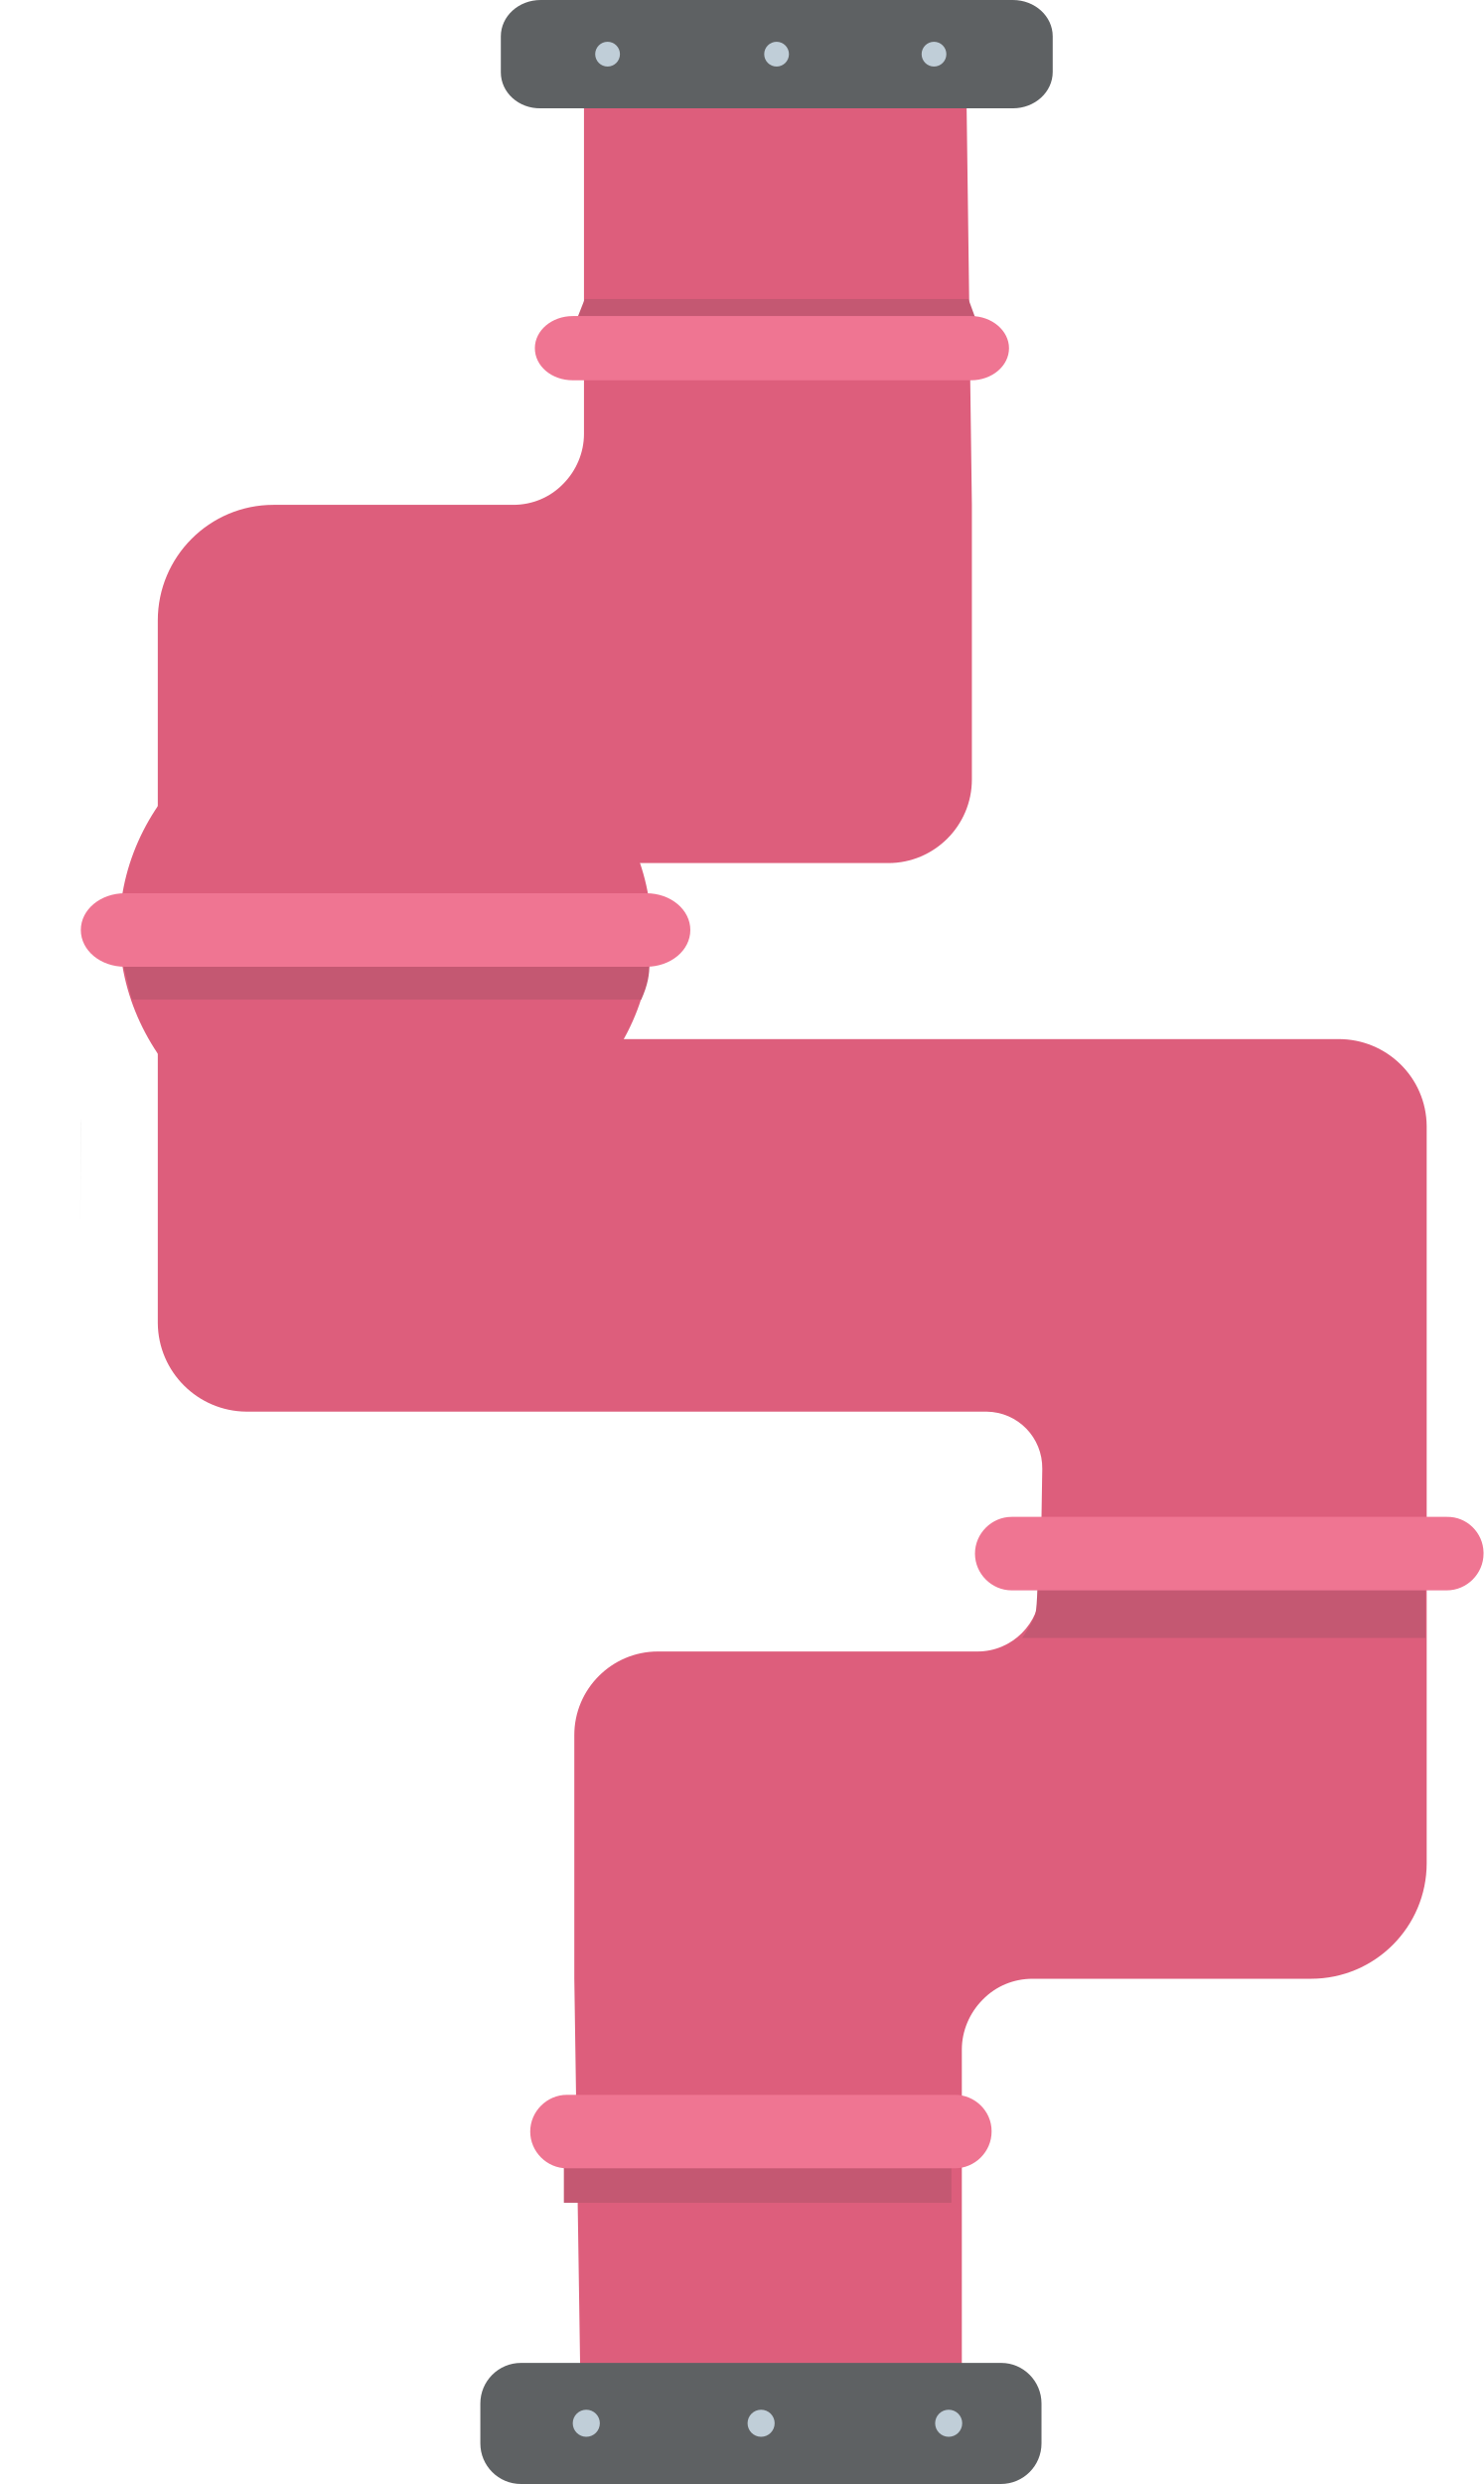
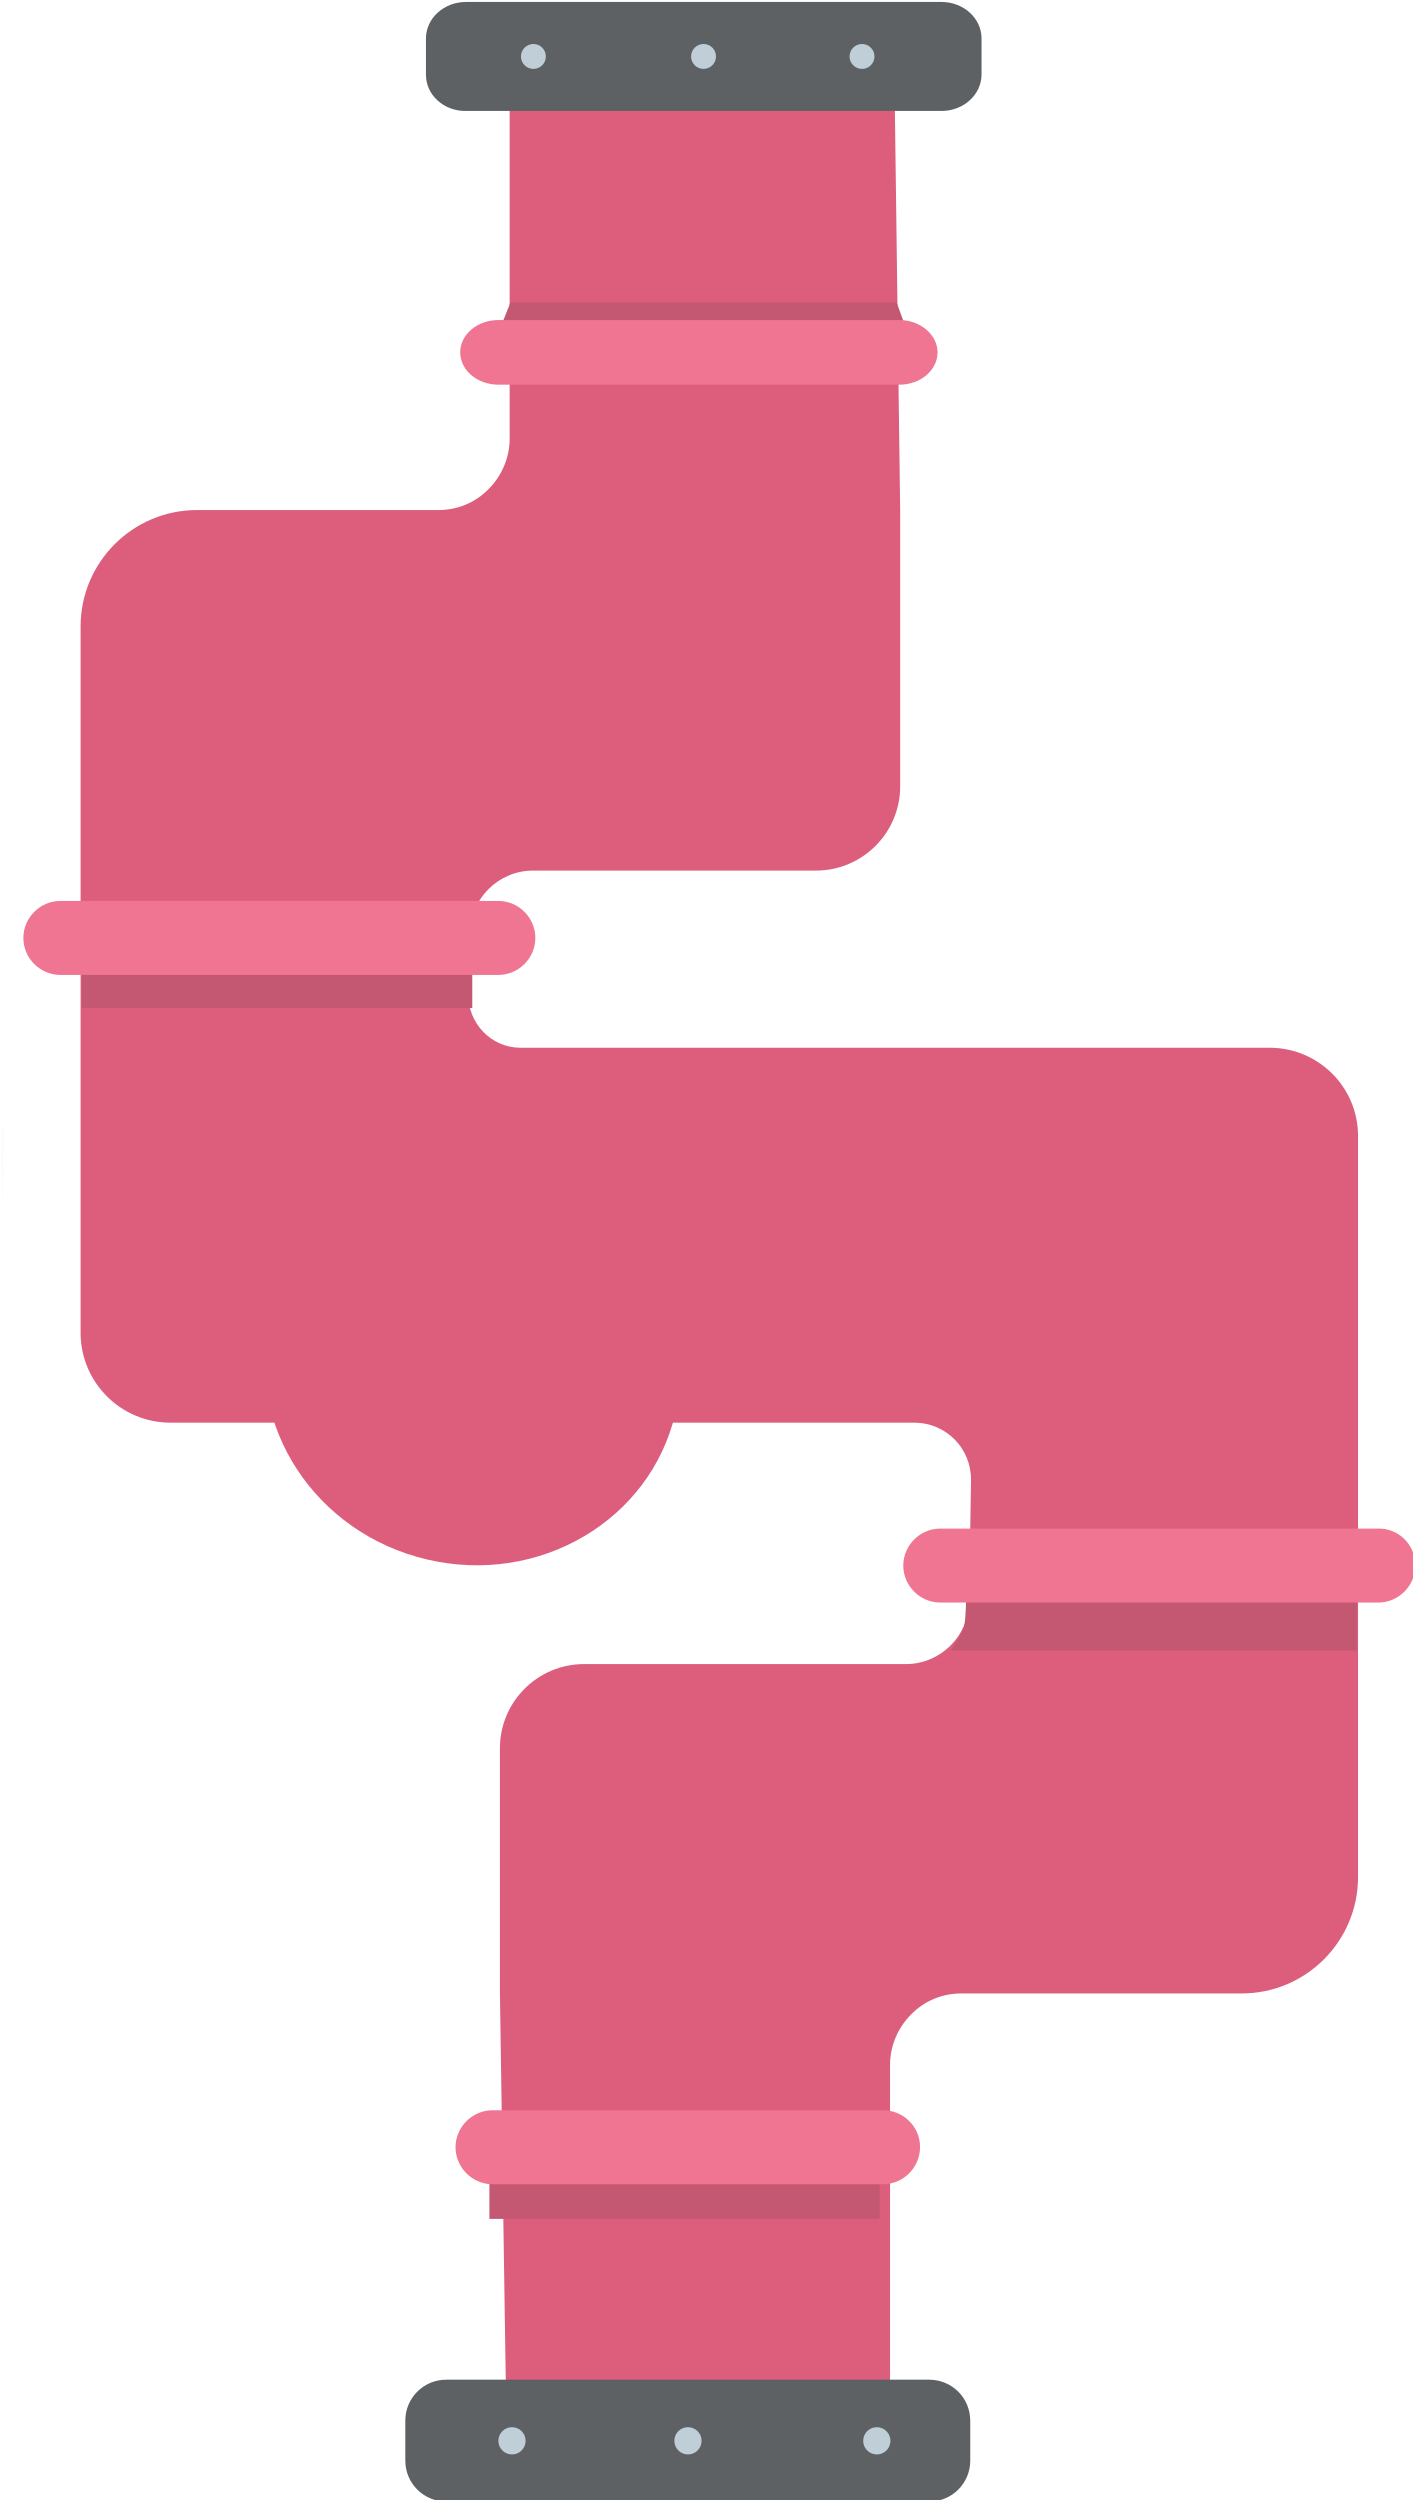
- <svg xmlns="http://www.w3.org/2000/svg" version="1.1" id="Layer_1" x="0px" y="0px" viewBox="0 0 383.6 642.1" style="enable-background:new 0 0 383.6 642.1;" xml:space="preserve">
+ <svg xmlns="http://www.w3.org/2000/svg" version="1.1" id="Layer_1" x="0px" y="0px" viewBox="0 0 362.8 642.1" style="enable-background:new 0 0 362.8 642.1;" xml:space="preserve">
  <style type="text/css">
	.st0{opacity:0.15;fill:#6B6B6B;enable-background:new    ;}
	.st1{fill:#DD5E7C;}
	.st2{fill:#5E6163;}
	.st3{fill:#C0CED8;}
	.st4{fill:#C45872;}
	.st5{fill:#EF7592;}
</style>
-   <path class="st0" d="M20.9,289.1l-0.1,27v-24.8C20.8,290.6,20.8,289.8,20.9,289.1z" />
-   <path class="st1" d="M368.9,291.4v190.2c0,16.5-13.4,29.9-29.9,29.9h-72c-4.9,0-9.5,1.9-12.9,5.4c-3.4,3.4-5.4,8.1-5.4,12.9v95  L150,611l-1.5-99.5v-63c0-11.9,9.7-21.6,21.6-21.6h82.7c8.9,0,16.2-7.3,16.2-16.2l0.5-31c0.1-8.1-6.3-14.7-14.4-14.8  c-0.1,0-0.1,0-0.2,0H63.7c-12.6-0.1-22.8-10.3-22.9-22.9V160.4c0-16.5,13.4-29.9,29.9-29.9h62c4.9,0,9.5-1.9,12.9-5.4  c3.4-3.4,5.4-8.1,5.4-12.9v-95h98.8l1.5,113.3v71c0,11.9-9.7,21.6-21.6,21.6H157c-8.9,0-16.2,7.3-16.2,16.2l-0.4,15.6  c-0.1,7.4,5.8,13.6,13.2,13.7c0.1,0,0.1,0,0.2,0H346c12.5-0.1,22.8,9.9,22.9,22.5C368.9,291.2,368.9,291.3,368.9,291.4z" />
-   <ellipse transform="matrix(3.036395e-02 -0.9995 0.9995 3.036395e-02 -143.9396 333.0713)" class="st1" cx="99.7" cy="240.7" rx="61.8" ry="68.8" />
-   <path class="st2" d="M129.5,18.7V9.4c0-5.2,4.6-9.4,10.3-9.4h122.1c5.7,0,10.3,4.2,10.3,9.4v9.2c0,5.2-4.6,9.4-10.3,9.4H139.8  C134.1,28.1,129.5,23.9,129.5,18.7z" />
-   <circle class="st3" cx="157.1" cy="14" r="3.2" />
-   <circle class="st3" cx="200.8" cy="14" r="3.2" />
-   <circle class="st3" cx="241.5" cy="14" r="3.2" />
-   <path class="st4" d="M165.8,258.4H34.1l-4.2-17h137.5C167.4,247.1,169.3,250.7,165.8,258.4z" />
-   <path class="st5" d="M20.9,240.4L20.9,240.4c0-5.3,5.1-9.5,11.4-9.5h134.8c6.4,0,11.4,4.3,11.4,9.5l0,0c0,5.3-5.1,9.5-11.4,9.5H32.3  C26,249.9,20.9,245.7,20.9,240.4z" />
-   <rect x="145.8" y="552.4" class="st4" width="100.2" height="17" />
-   <path class="st2" d="M269.3,621.3v10.3c0,5.8-4.7,10.5-10.5,10.5H134.7c-5.8,0-10.5-4.7-10.5-10.5v-10.3c0-5.8,4.7-10.5,10.5-10.5  h124.2C264.6,610.8,269.3,615.5,269.3,621.3C269.3,621.2,269.3,621.3,269.3,621.3z" />
-   <circle class="st3" cx="245.3" cy="626.4" r="3.5" />
-   <circle class="st3" cx="196.8" cy="626.4" r="3.5" />
-   <circle class="st3" cx="151.6" cy="626.4" r="3.5" />
-   <path class="st5" d="M256.4,551L256.4,551c0,5.2-4.3,9.5-9.5,9.5l0,0H146.6c-5.2,0-9.5-4.3-9.5-9.5l0,0l0,0c0-5.2,4.3-9.5,9.5-9.5  h100.3c5.2,0,9.5,4.2,9.5,9.4C256.4,550.9,256.4,551,256.4,551z" />
-   <path class="st4" d="M267.7,417.3c0.6-2.4,0.6-10.9,0.6-10.9h100.3v17H264.3C264.3,423.4,267.2,419.2,267.7,417.3z" />
-   <path class="st5" d="M383.6,401.6L383.6,401.6c0,5.2-4.3,9.5-9.5,9.5H261.6c-5.2,0-9.5-4.3-9.5-9.5l0,0c0-5.2,4.3-9.5,9.5-9.5l0,0  h112.5c5.2-0.1,9.4,4.1,9.5,9.2C383.6,401.4,383.6,401.5,383.6,401.6z" />
-   <polygon class="st4" points="151.2,77.3 250.4,77.3 254.5,88.5 146.8,88.5 " />
-   <path class="st5" d="M138.3,90L138.3,90c0-4.6,4.4-8.3,9.8-8.3h103c5.4,0,9.8,3.8,9.8,8.3l0,0c0,4.6-4.4,8.3-9.8,8.3h-103  C142.6,98.3,138.3,94.6,138.3,90z" />
+   <path class="st0" d="M0.8,289.6l-0.1,27v-24.8C0.7,291,0.7,290.3,0.8,289.6z" />
+   <path class="st1" d="M348.8,291.9v190.2c0,16.5-13.4,29.9-29.9,29.9h-72c-4.9,0-9.5,1.9-12.9,5.4c-3.4,3.4-5.4,8.1-5.4,12.9v95  l-98.7-13.8l-1.5-99.5v-63c0-11.9,9.7-21.6,21.6-21.6h82.7c8.9,0,16.2-7.3,16.2-16.2l0.5-31c0.1-8.1-6.3-14.7-14.4-14.8  c-0.1,0-0.1,0-0.2,0H43.6c-12.6-0.1-22.8-10.3-22.9-22.9V160.9c0-16.5,13.4-29.9,29.9-29.9h62c4.9,0,9.5-1.9,12.9-5.4  c3.4-3.4,5.4-8.1,5.4-12.9v-95h98.8l1.5,113.3v71c0,11.9-9.7,21.6-21.6,21.6h-72.7c-8.9,0-16.2,7.3-16.2,16.2l-0.4,15.6  c-0.1,7.4,5.8,13.6,13.2,13.7c0.1,0,0.1,0,0.2,0h192.2c12.5-0.1,22.8,9.9,22.9,22.5C348.8,291.6,348.8,291.7,348.8,291.9z" />
+   <path class="st2" d="M109.4,19.2V9.9c0-5.2,4.6-9.4,10.3-9.4h122.1c5.7,0,10.3,4.2,10.3,9.4v9.2c0,5.2-4.6,9.4-10.3,9.4H119.7  C114,28.6,109.4,24.4,109.4,19.2z" />
+   <circle class="st3" cx="137" cy="14.5" r="3.2" />
+   <circle class="st3" cx="180.7" cy="14.5" r="3.2" />
+   <circle class="st3" cx="221.4" cy="14.5" r="3.2" />
+   <path class="st4" d="M121.3,258.9H21v-17h100.3V258.9z" />
+   <path class="st5" d="M6,240.9L6,240.9c0-5.2,4.3-9.5,9.5-9.5H128c5.2,0,9.5,4.3,9.5,9.5l0,0c0,5.2-4.3,9.5-9.5,9.5H15.5  C10.3,250.4,6,246.1,6,240.9z" />
+   <rect x="125.7" y="552.9" class="st4" width="100.2" height="17" />
+   <path class="st2" d="M249.2,621.8V632c0,5.8-4.7,10.5-10.5,10.5H114.6c-5.8,0-10.5-4.7-10.5-10.5v-10.3c0-5.8,4.7-10.5,10.5-10.5  h124.2C244.6,611.3,249.2,615.9,249.2,621.8C249.2,621.7,249.2,621.7,249.2,621.8z" />
+   <circle class="st3" cx="225.2" cy="626.9" r="3.5" />
+   <circle class="st3" cx="176.7" cy="626.9" r="3.5" />
+   <circle class="st3" cx="131.5" cy="626.9" r="3.5" />
+   <path class="st5" d="M236.3,551.5L236.3,551.5c0,5.2-4.3,9.5-9.5,9.5l0,0H126.5c-5.2,0-9.5-4.3-9.5-9.5l0,0l0,0  c0-5.2,4.3-9.5,9.5-9.5h100.3c5.2,0,9.5,4.2,9.5,9.4C236.3,551.4,236.3,551.4,236.3,551.5z" />
+   <path class="st4" d="M247.6,417.8c0.6-2.4,0.6-10.9,0.6-10.9h100.3v17H244.2C244.2,423.9,247.1,419.7,247.6,417.8z" />
+   <path class="st5" d="M363.5,402.1L363.5,402.1c0,5.2-4.3,9.5-9.5,9.5H241.5c-5.2,0-9.5-4.3-9.5-9.5l0,0c0-5.2,4.3-9.5,9.5-9.5l0,0  H354c5.2-0.1,9.4,4.1,9.5,9.2C363.5,401.9,363.5,402,363.5,402.1z" />
+   <ellipse transform="matrix(0.2275 -0.9738 0.9738 0.2275 -247.9671 389.1795)" class="st1" cx="121.3" cy="350.9" rx="51" ry="53.5" />
+   <polygon class="st4" points="131.1,77.7 230.3,77.7 234.4,89 126.6,89 " />
+   <path class="st5" d="M118.2,90.5L118.2,90.5c0-4.6,4.4-8.3,9.8-8.3h103c5.4,0,9.8,3.8,9.8,8.3l0,0c0,4.6-4.4,8.3-9.8,8.3H128  C122.5,98.8,118.2,95,118.2,90.5z" />
</svg>
